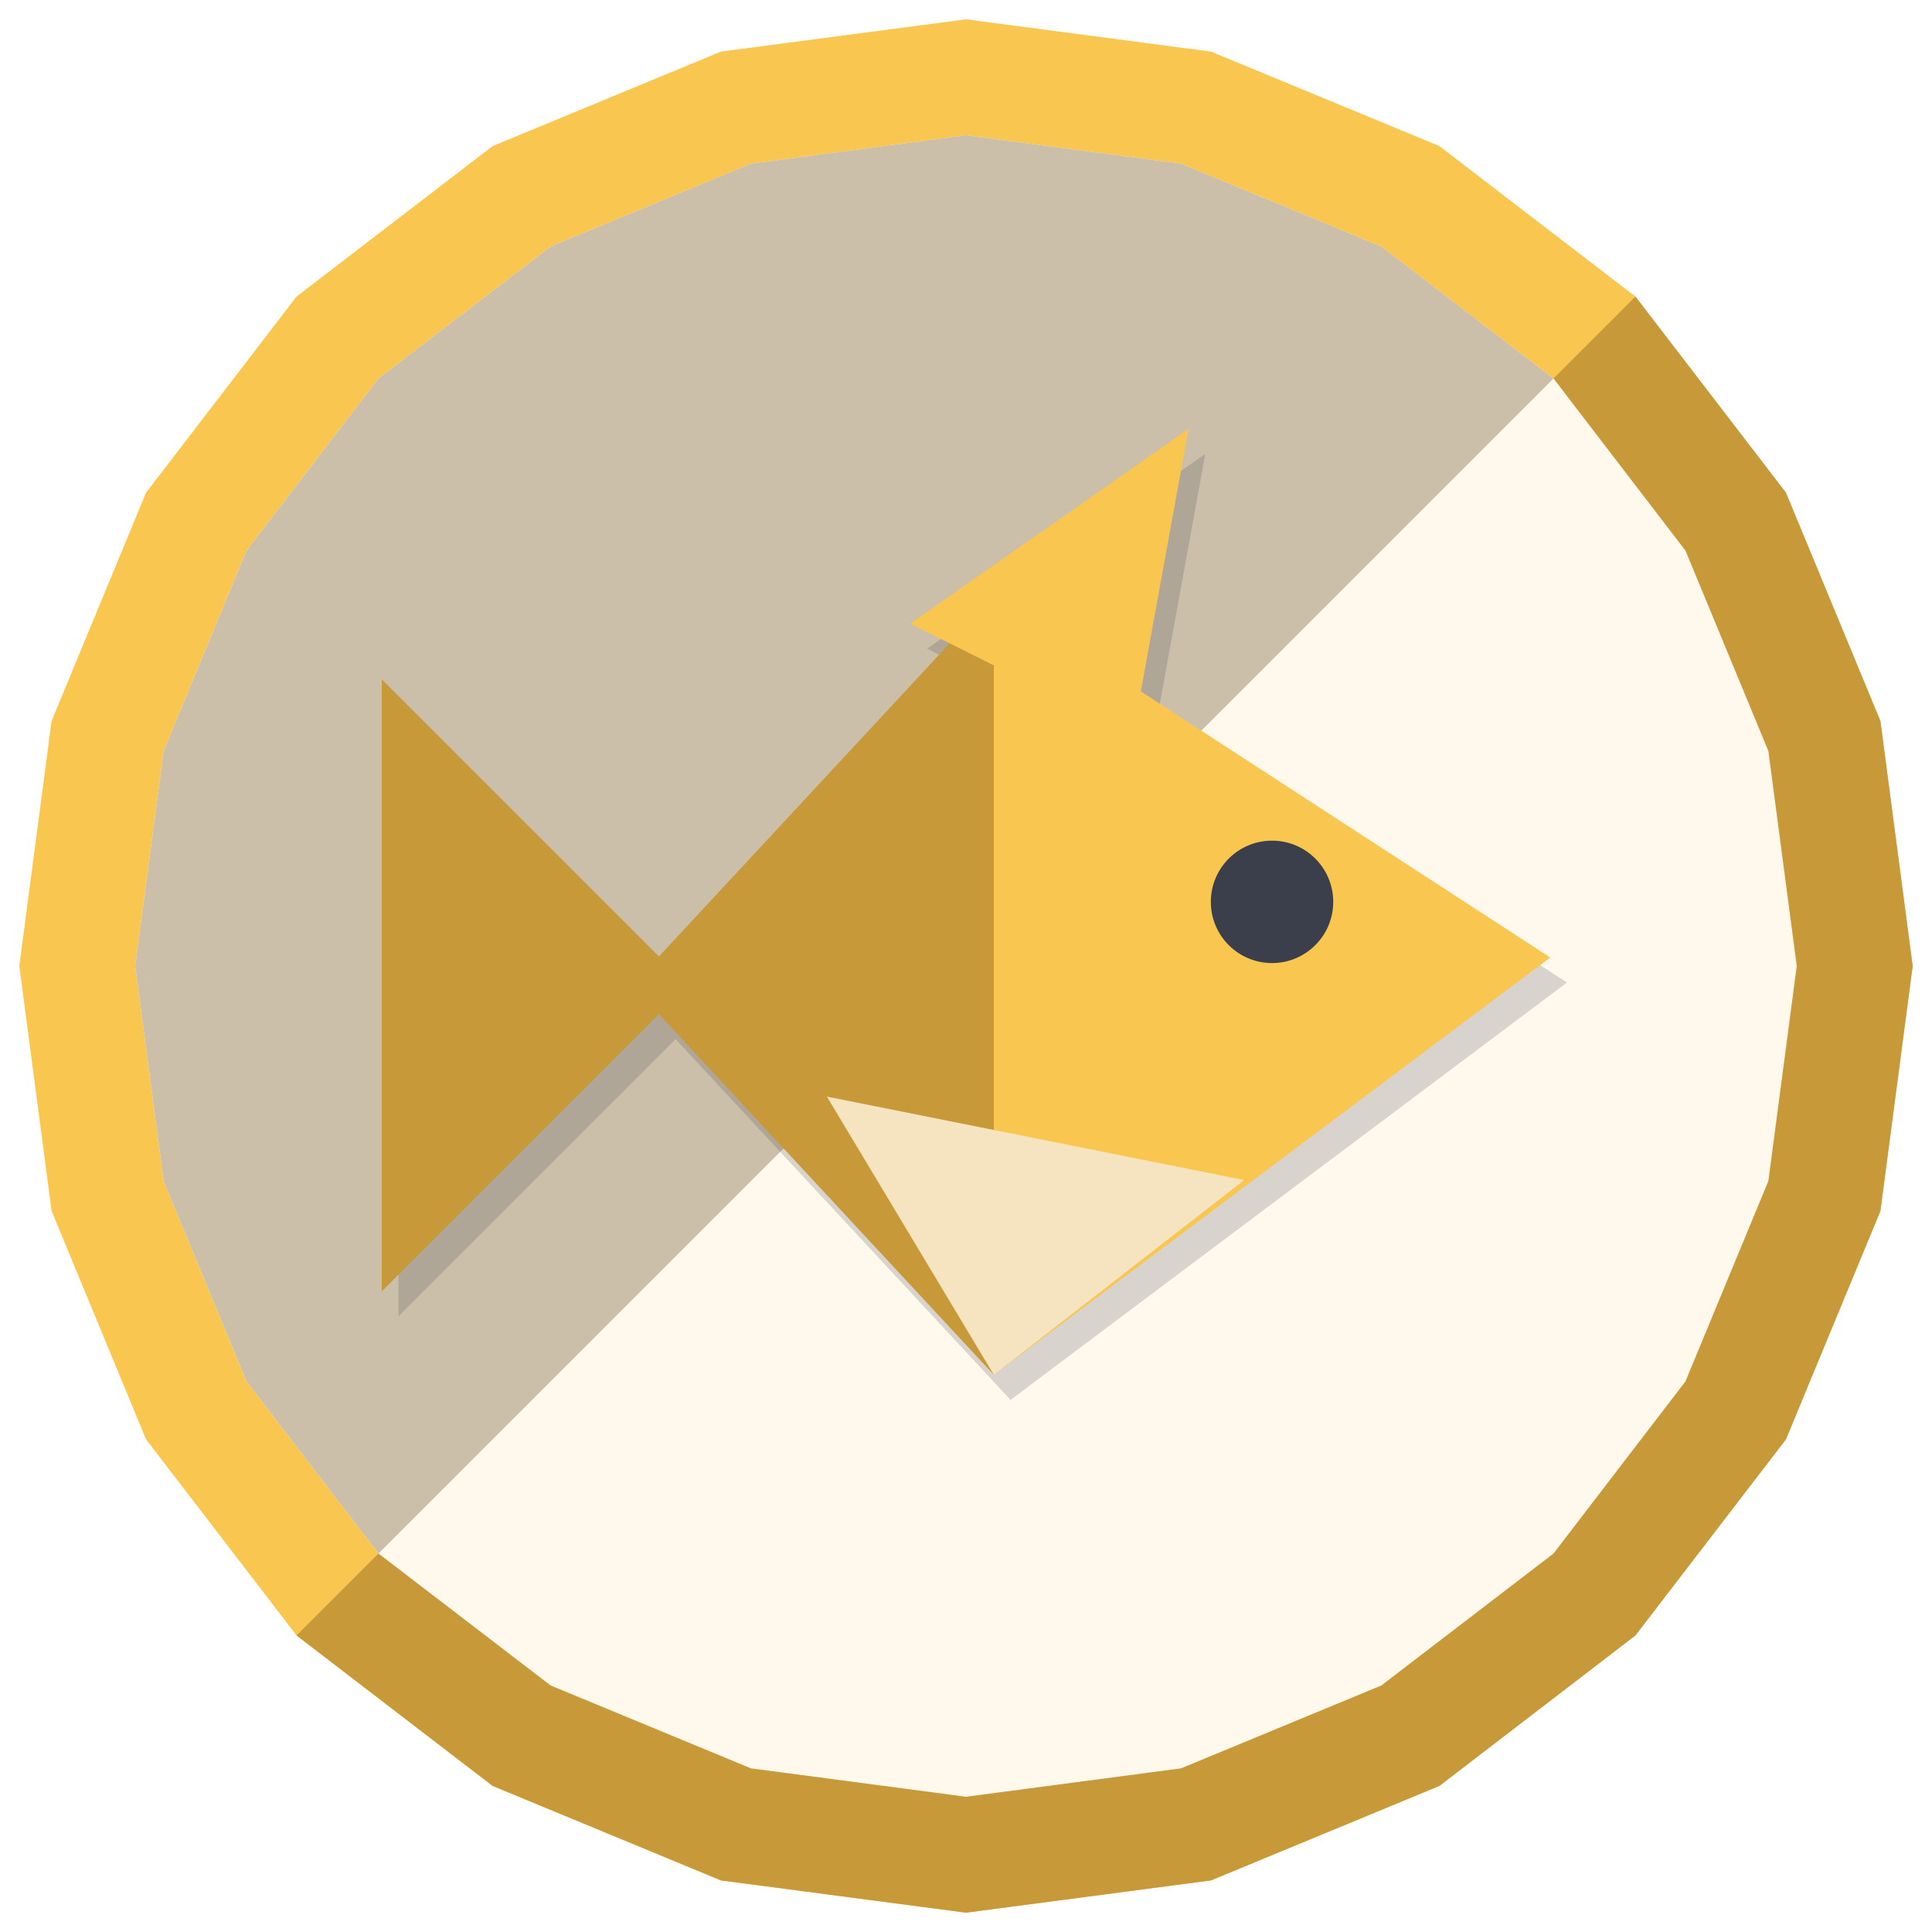
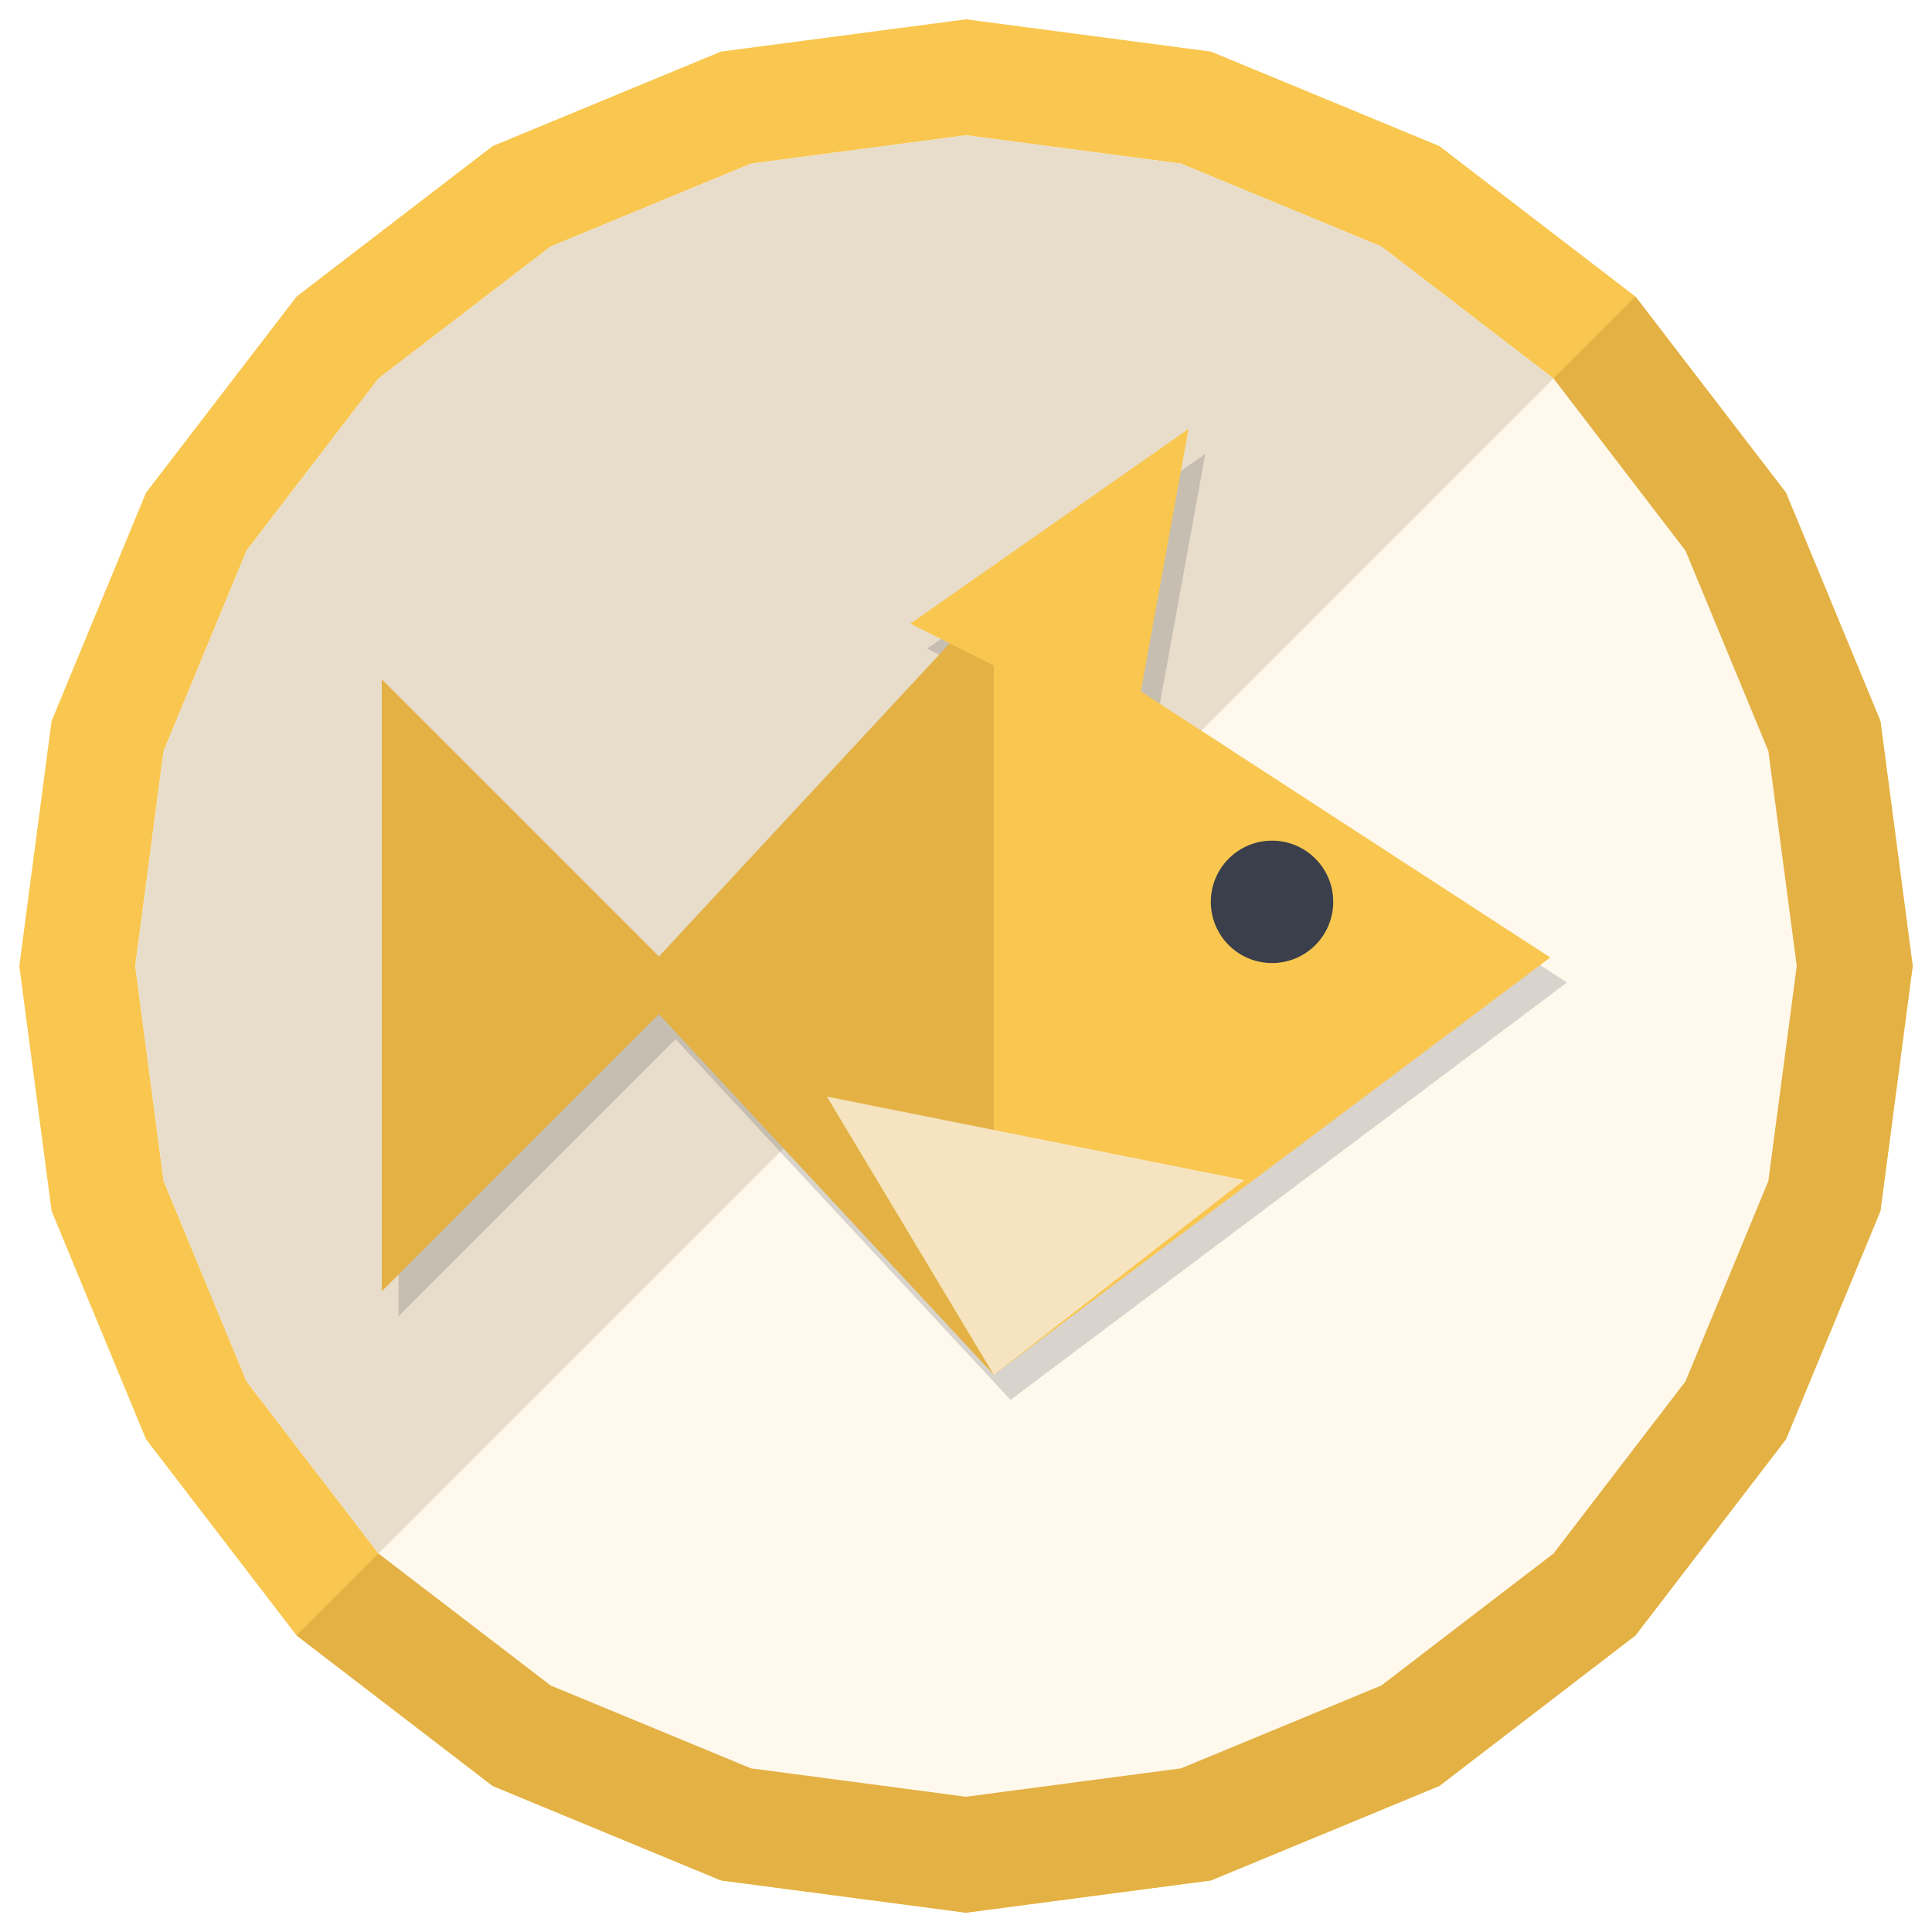
<svg xmlns="http://www.w3.org/2000/svg" width="100" height="100" viewBox="0 0 100 100">
  <polygon points="99,50 97.33,62.68 92.44,74.5 84.65,84.65 74.5,92.44 62.68,97.33 50,99 37.32,97.33 25.5,92.44 15.35,84.65 7.56,74.5 2.67,62.68 1,50 2.67,37.32 7.56,25.5 15.35,15.35 25.5,7.56 37.32,2.67 50,1 62.68,2.67 74.5,7.56 84.65,15.35 92.44,25.5 97.33,37.32" fill="#F9C74F" />
-   <polygon points="99,50 97.33,62.68 92.44,74.5 84.65,84.65 74.5,92.44 62.68,97.33 50,99 37.32,97.33 25.5,92.44 15.35,84.65 15.35,84.65 84.65,15.35 92.44,25.5 97.33,37.32" fill="#C79939" />
+   <polygon points="99,50 97.33,62.68 92.44,74.5 84.65,84.65 74.5,92.44 62.68,97.33 50,99 37.32,97.33 25.5,92.44 15.35,84.65 15.35,84.65 84.65,15.35 92.44,25.5 97.33,37.32" fill="#E3B144" />
  <polygon points="93,50 91.53,61.13 87.24,71.5 80.41,80.41 71.5,87.24 61.13,91.53 50,93 38.87,91.53 28.5,87.24 19.59,80.41 12.76,71.5 8.47,61.13 7,50 8.47,38.87 12.76,28.5 19.59,19.59 28.5,12.76 38.87,8.47 50,7 61.13,8.47 71.5,12.76 80.41,19.59 87.24,28.5 91.53,38.87" fill="#FFF8EC" />
-   <polygon points="19.59,80.41 12.76,71.5 8.47,61.13 7,50 8.47,38.87 12.76,28.5 19.59,19.59 28.5,12.76 38.87,8.47 50,7 61.13,8.47 71.5,12.76 80.41,19.59 80.41,19.59" fill="#CCBFAA" />
+   <polygon points="19.59,80.41 12.76,71.5 8.47,61.13 7,50 8.47,38.87 12.76,28.5 19.59,19.59 28.5,12.76 38.87,8.47 50,7 61.13,8.47 71.5,12.76 80.41,19.59 80.41,19.59" fill="#E8DDCB" />
  <g transform="translate(14 15) scale(0.72)">
    <g transform="translate(1.2 1.8)" opacity="0.2">
      <polygon points="8,28 30,50 8,72" fill="#3A3F4B" />
      <polygon points="52,22 92,48 52,78" fill="#3A3F4B" />
      <polygon points="52,78 26,50 52,22" fill="#3A3F4B" />
      <polygon points="40,58 52,78 70,64" fill="#3A3F4B" />
      <polygon points="46,24 66,10 62,32" fill="#3A3F4B" />
      <circle cx="72" cy="44" r="4.4" fill="#3A3F4B" />
    </g>
-     <polygon points="8,28 30,50 8,72" fill="#C79939" />
+     <polygon points="8,28 30,50 8,72" fill="#E3B144" />
    <polygon points="52,22 92,48 52,78" fill="#F9C74F" />
-     <polygon points="52,78 26,50 52,22" fill="#C79939" />
+     <polygon points="52,78 26,50 52,22" fill="#E3B144" />
    <polygon points="40,58 52,78 70,64" fill="#F6E3C0" />
    <polygon points="46,24 66,10 62,32" fill="#F9C74F" />
    <circle cx="72" cy="44" r="4.4" fill="#3A3F4B" />
  </g>
</svg>
